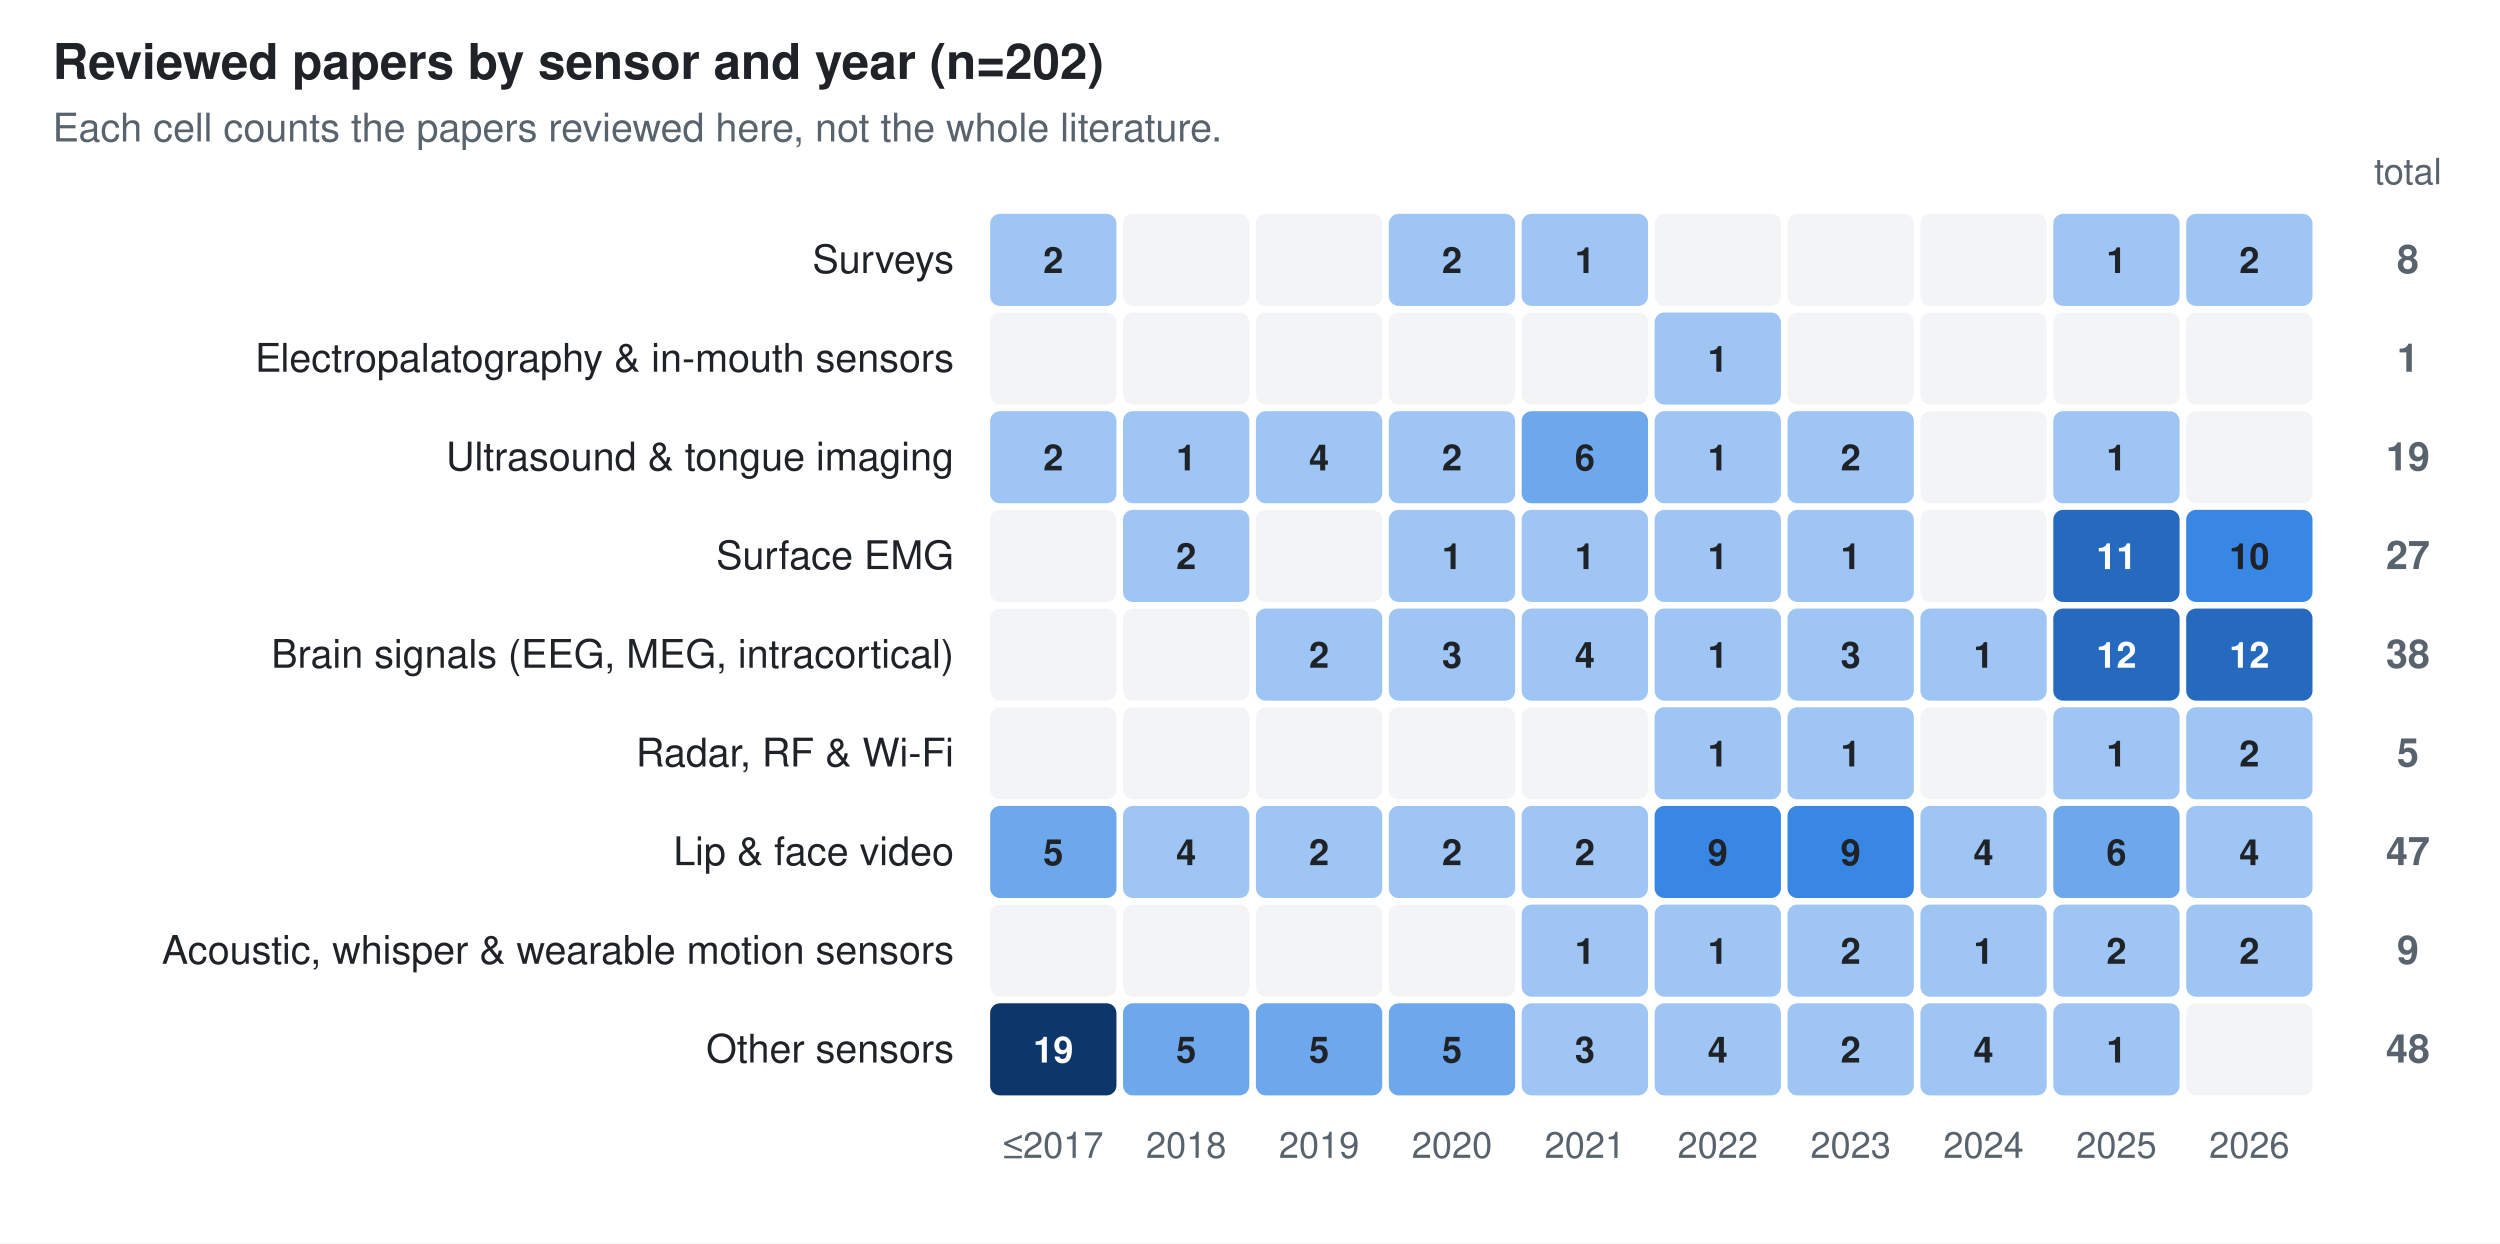
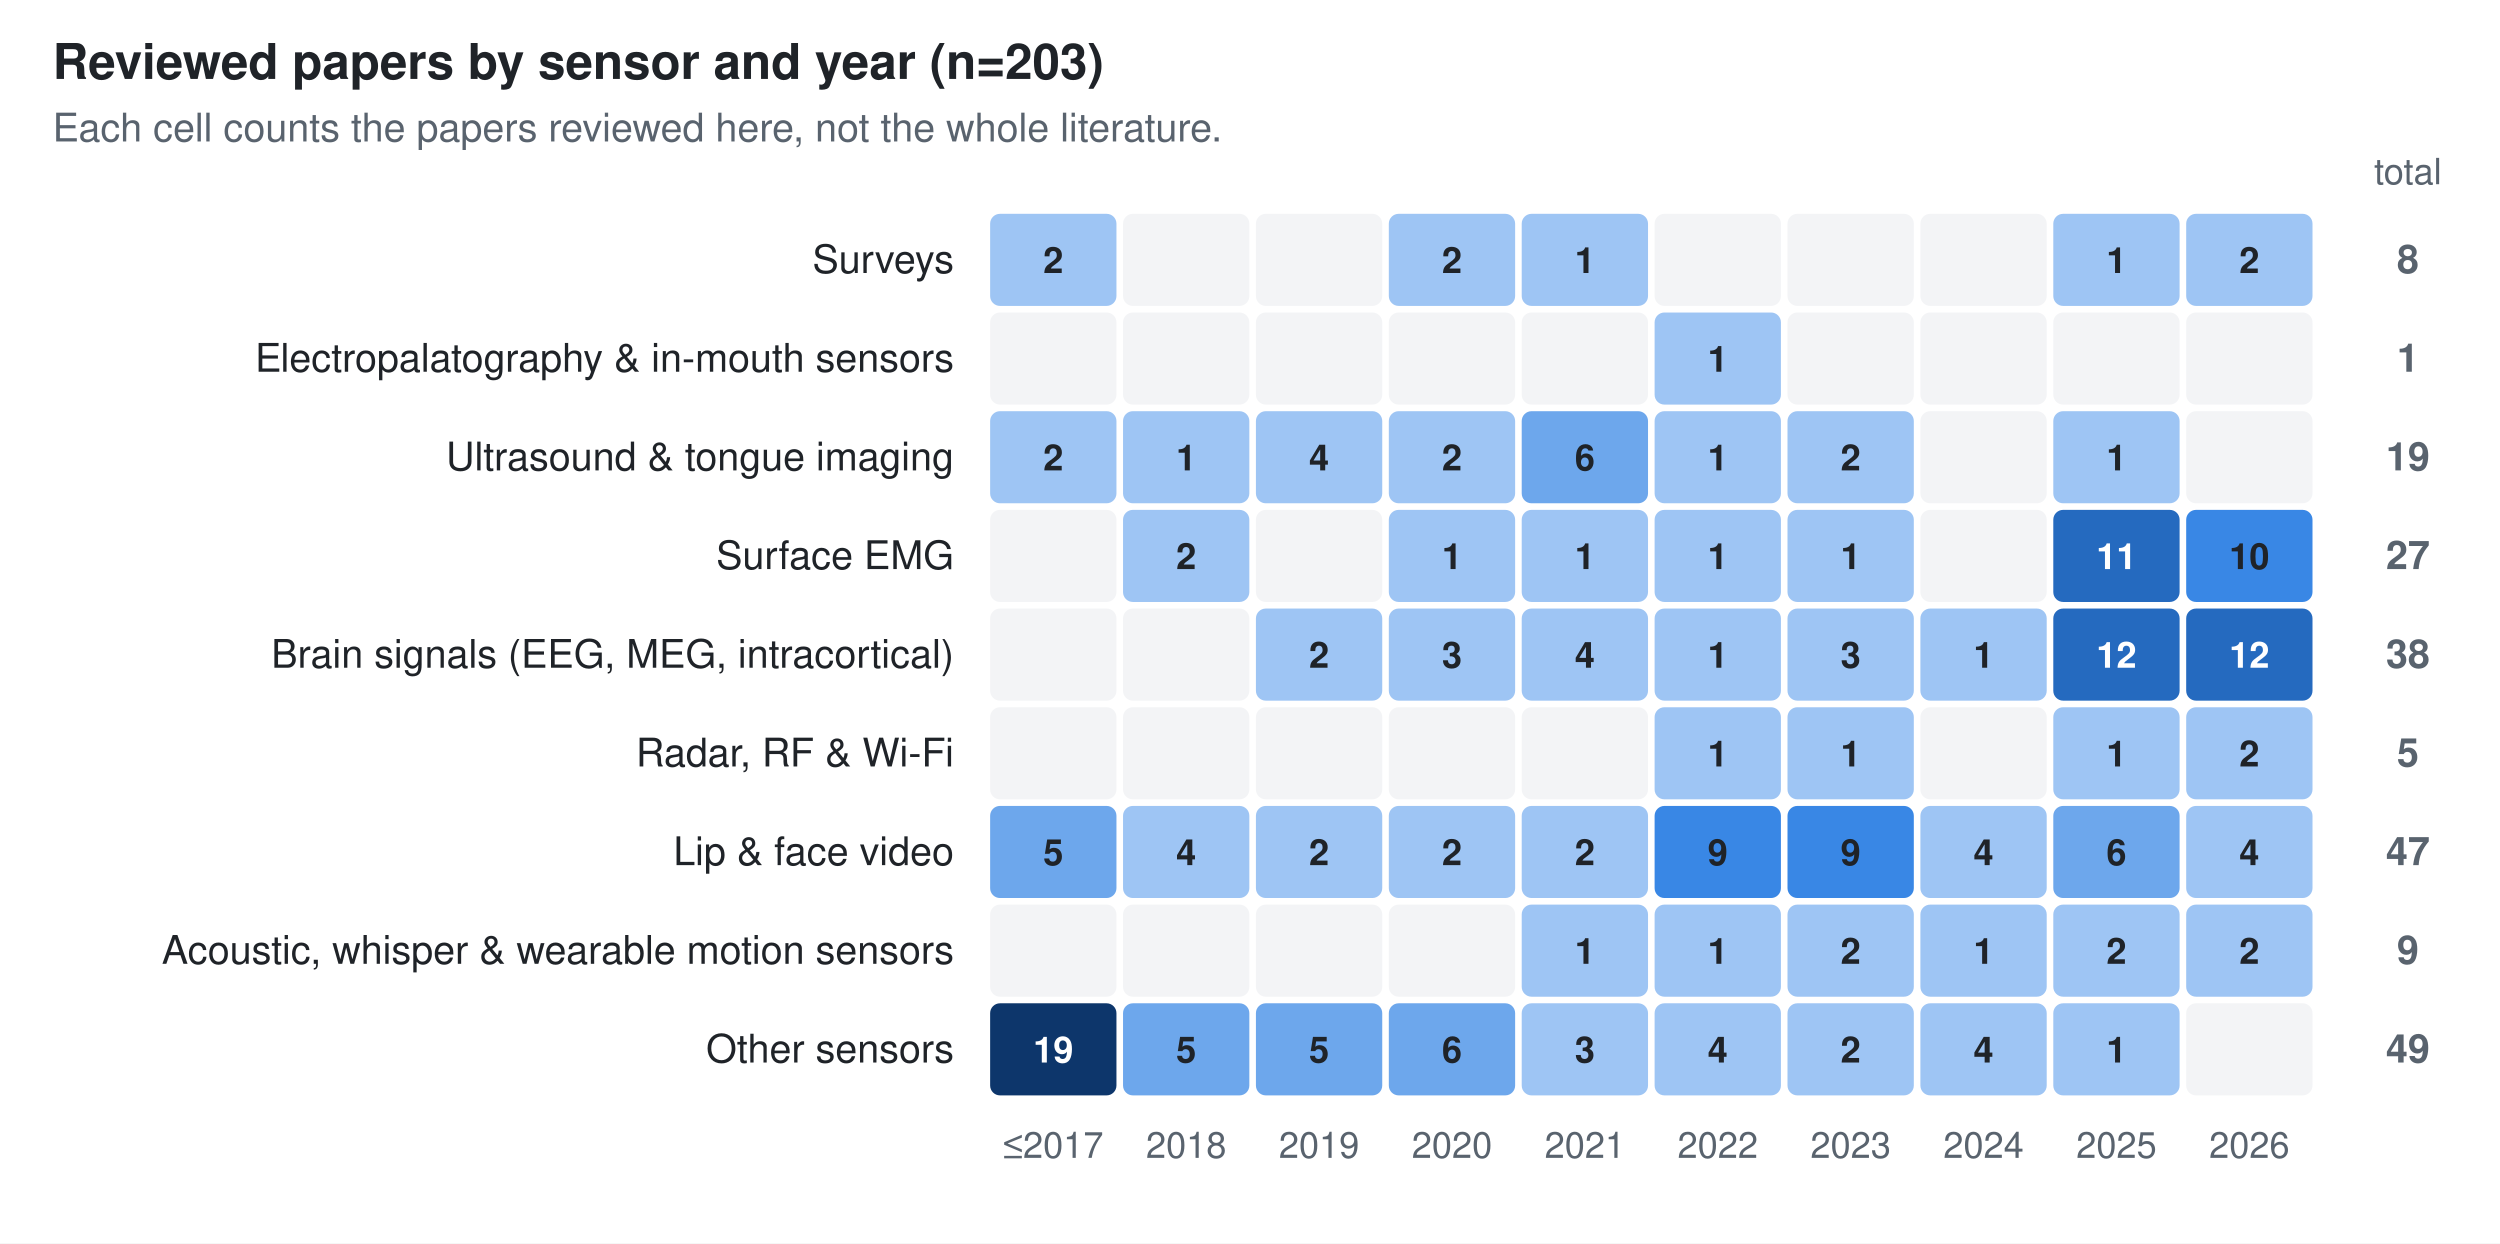
- <svg xmlns="http://www.w3.org/2000/svg" width="760" height="378" viewBox="0 0 760 378" font-family="-apple-system, BlinkMacSystemFont, 'Segoe UI', Helvetica, Arial, sans-serif" role="img" aria-label="Reviewed papers by sensor and year (n=202)">
+ <svg xmlns="http://www.w3.org/2000/svg" width="760" height="378" viewBox="0 0 760 378" font-family="-apple-system, BlinkMacSystemFont, 'Segoe UI', Helvetica, Arial, sans-serif" role="img" aria-label="Reviewed papers by sensor and year (n=203)">
  <rect width="760" height="378" fill="#ffffff" />
-   <text x="16.0" y="24.0" font-size="15" fill="#1f2328" text-anchor="start" font-weight="600">Reviewed papers by sensor and year (n=202)</text>
+   <text x="16.0" y="24.0" font-size="15" fill="#1f2328" text-anchor="start" font-weight="600">Reviewed papers by sensor and year (n=203)</text>
  <text x="16.0" y="43.0" font-size="12" fill="#59636e" text-anchor="start">Each cell counts the papers reviewed here, not the whole literature.</text>
  <text x="320.2" y="352.0" font-size="11" fill="#59636e" text-anchor="middle">≤2017</text>
  <text x="360.6" y="352.0" font-size="11" fill="#59636e" text-anchor="middle">2018</text>
  <text x="401.0" y="352.0" font-size="11" fill="#59636e" text-anchor="middle">2019</text>
  <text x="441.4" y="352.0" font-size="11" fill="#59636e" text-anchor="middle">2020</text>
  <text x="481.8" y="352.0" font-size="11" fill="#59636e" text-anchor="middle">2021</text>
  <text x="522.2" y="352.0" font-size="11" fill="#59636e" text-anchor="middle">2022</text>
  <text x="562.6" y="352.0" font-size="11" fill="#59636e" text-anchor="middle">2023</text>
  <text x="603.0" y="352.0" font-size="11" fill="#59636e" text-anchor="middle">2024</text>
  <text x="643.4" y="352.0" font-size="11" fill="#59636e" text-anchor="middle">2025</text>
  <text x="683.8" y="352.0" font-size="11" fill="#59636e" text-anchor="middle">2026</text>
  <text x="732.0" y="56.0" font-size="11" fill="#59636e" text-anchor="middle">total</text>
  <text x="290.0" y="83.0" font-size="12" fill="#1f2328" text-anchor="end">Surveys</text>
  <rect x="301.0" y="65.0" width="38.4" height="28.0" rx="3" fill="#9ec5f4" />
  <text x="320.2" y="83.0" font-size="11" fill="#1f2328" text-anchor="middle" font-weight="600">2</text>
  <rect x="341.4" y="65.0" width="38.4" height="28.0" rx="3" fill="#f3f4f6" />
  <rect x="381.8" y="65.0" width="38.4" height="28.0" rx="3" fill="#f3f4f6" />
  <rect x="422.2" y="65.0" width="38.4" height="28.0" rx="3" fill="#9ec5f4" />
  <text x="441.4" y="83.0" font-size="11" fill="#1f2328" text-anchor="middle" font-weight="600">2</text>
  <rect x="462.6" y="65.0" width="38.4" height="28.0" rx="3" fill="#9ec5f4" />
  <text x="481.8" y="83.0" font-size="11" fill="#1f2328" text-anchor="middle" font-weight="600">1</text>
  <rect x="503.0" y="65.0" width="38.4" height="28.0" rx="3" fill="#f3f4f6" />
  <rect x="543.4" y="65.0" width="38.4" height="28.0" rx="3" fill="#f3f4f6" />
  <rect x="583.8" y="65.0" width="38.4" height="28.0" rx="3" fill="#f3f4f6" />
  <rect x="624.2" y="65.0" width="38.4" height="28.0" rx="3" fill="#9ec5f4" />
  <text x="643.4" y="83.0" font-size="11" fill="#1f2328" text-anchor="middle" font-weight="600">1</text>
  <rect x="664.6" y="65.0" width="38.4" height="28.0" rx="3" fill="#9ec5f4" />
  <text x="683.8" y="83.0" font-size="11" fill="#1f2328" text-anchor="middle" font-weight="600">2</text>
  <text x="732.0" y="83.0" font-size="12" fill="#59636e" text-anchor="middle" font-weight="600">8</text>
  <text x="290.0" y="113.0" font-size="12" fill="#1f2328" text-anchor="end">Electropalatography &amp; in-mouth sensors</text>
  <rect x="301.0" y="95.0" width="38.4" height="28.0" rx="3" fill="#f3f4f6" />
  <rect x="341.4" y="95.0" width="38.4" height="28.0" rx="3" fill="#f3f4f6" />
  <rect x="381.8" y="95.0" width="38.4" height="28.0" rx="3" fill="#f3f4f6" />
  <rect x="422.2" y="95.0" width="38.4" height="28.0" rx="3" fill="#f3f4f6" />
  <rect x="462.6" y="95.0" width="38.4" height="28.0" rx="3" fill="#f3f4f6" />
  <rect x="503.0" y="95.0" width="38.4" height="28.0" rx="3" fill="#9ec5f4" />
  <text x="522.2" y="113.0" font-size="11" fill="#1f2328" text-anchor="middle" font-weight="600">1</text>
  <rect x="543.4" y="95.0" width="38.4" height="28.0" rx="3" fill="#f3f4f6" />
  <rect x="583.8" y="95.0" width="38.4" height="28.0" rx="3" fill="#f3f4f6" />
  <rect x="624.2" y="95.0" width="38.4" height="28.0" rx="3" fill="#f3f4f6" />
  <rect x="664.6" y="95.0" width="38.4" height="28.0" rx="3" fill="#f3f4f6" />
  <text x="732.0" y="113.0" font-size="12" fill="#59636e" text-anchor="middle" font-weight="600">1</text>
  <text x="290.0" y="143.0" font-size="12" fill="#1f2328" text-anchor="end">Ultrasound &amp; tongue imaging</text>
  <rect x="301.0" y="125.0" width="38.4" height="28.0" rx="3" fill="#9ec5f4" />
  <text x="320.2" y="143.0" font-size="11" fill="#1f2328" text-anchor="middle" font-weight="600">2</text>
  <rect x="341.4" y="125.0" width="38.4" height="28.0" rx="3" fill="#9ec5f4" />
  <text x="360.6" y="143.0" font-size="11" fill="#1f2328" text-anchor="middle" font-weight="600">1</text>
  <rect x="381.8" y="125.0" width="38.4" height="28.0" rx="3" fill="#9ec5f4" />
  <text x="401.0" y="143.0" font-size="11" fill="#1f2328" text-anchor="middle" font-weight="600">4</text>
  <rect x="422.2" y="125.0" width="38.4" height="28.0" rx="3" fill="#9ec5f4" />
  <text x="441.4" y="143.0" font-size="11" fill="#1f2328" text-anchor="middle" font-weight="600">2</text>
  <rect x="462.6" y="125.0" width="38.4" height="28.0" rx="3" fill="#6da7ec" />
  <text x="481.8" y="143.0" font-size="11" fill="#1f2328" text-anchor="middle" font-weight="600">6</text>
  <rect x="503.0" y="125.0" width="38.4" height="28.0" rx="3" fill="#9ec5f4" />
  <text x="522.2" y="143.0" font-size="11" fill="#1f2328" text-anchor="middle" font-weight="600">1</text>
  <rect x="543.4" y="125.0" width="38.4" height="28.0" rx="3" fill="#9ec5f4" />
  <text x="562.6" y="143.0" font-size="11" fill="#1f2328" text-anchor="middle" font-weight="600">2</text>
  <rect x="583.8" y="125.0" width="38.4" height="28.0" rx="3" fill="#f3f4f6" />
  <rect x="624.2" y="125.0" width="38.4" height="28.0" rx="3" fill="#9ec5f4" />
  <text x="643.4" y="143.0" font-size="11" fill="#1f2328" text-anchor="middle" font-weight="600">1</text>
  <rect x="664.6" y="125.0" width="38.4" height="28.0" rx="3" fill="#f3f4f6" />
  <text x="732.0" y="143.0" font-size="12" fill="#59636e" text-anchor="middle" font-weight="600">19</text>
  <text x="290.0" y="173.0" font-size="12" fill="#1f2328" text-anchor="end">Surface EMG</text>
  <rect x="301.0" y="155.0" width="38.4" height="28.0" rx="3" fill="#f3f4f6" />
  <rect x="341.4" y="155.0" width="38.4" height="28.0" rx="3" fill="#9ec5f4" />
  <text x="360.6" y="173.0" font-size="11" fill="#1f2328" text-anchor="middle" font-weight="600">2</text>
  <rect x="381.8" y="155.0" width="38.4" height="28.0" rx="3" fill="#f3f4f6" />
  <rect x="422.2" y="155.0" width="38.4" height="28.0" rx="3" fill="#9ec5f4" />
  <text x="441.4" y="173.0" font-size="11" fill="#1f2328" text-anchor="middle" font-weight="600">1</text>
  <rect x="462.6" y="155.0" width="38.4" height="28.0" rx="3" fill="#9ec5f4" />
  <text x="481.8" y="173.0" font-size="11" fill="#1f2328" text-anchor="middle" font-weight="600">1</text>
  <rect x="503.0" y="155.0" width="38.4" height="28.0" rx="3" fill="#9ec5f4" />
  <text x="522.2" y="173.0" font-size="11" fill="#1f2328" text-anchor="middle" font-weight="600">1</text>
  <rect x="543.4" y="155.0" width="38.4" height="28.0" rx="3" fill="#9ec5f4" />
  <text x="562.6" y="173.0" font-size="11" fill="#1f2328" text-anchor="middle" font-weight="600">1</text>
  <rect x="583.8" y="155.0" width="38.4" height="28.0" rx="3" fill="#f3f4f6" />
  <rect x="624.2" y="155.0" width="38.4" height="28.0" rx="3" fill="#256abf" />
  <text x="643.4" y="173.0" font-size="11" fill="#ffffff" text-anchor="middle" font-weight="600">11</text>
  <rect x="664.6" y="155.0" width="38.4" height="28.0" rx="3" fill="#3987e5" />
  <text x="683.8" y="173.0" font-size="11" fill="#1f2328" text-anchor="middle" font-weight="600">10</text>
  <text x="732.0" y="173.0" font-size="12" fill="#59636e" text-anchor="middle" font-weight="600">27</text>
  <text x="290.0" y="203.0" font-size="12" fill="#1f2328" text-anchor="end">Brain signals (EEG, MEG, intracortical)</text>
  <rect x="301.0" y="185.0" width="38.4" height="28.0" rx="3" fill="#f3f4f6" />
  <rect x="341.4" y="185.0" width="38.4" height="28.0" rx="3" fill="#f3f4f6" />
  <rect x="381.8" y="185.0" width="38.4" height="28.0" rx="3" fill="#9ec5f4" />
  <text x="401.0" y="203.0" font-size="11" fill="#1f2328" text-anchor="middle" font-weight="600">2</text>
  <rect x="422.2" y="185.0" width="38.4" height="28.0" rx="3" fill="#9ec5f4" />
  <text x="441.4" y="203.0" font-size="11" fill="#1f2328" text-anchor="middle" font-weight="600">3</text>
  <rect x="462.6" y="185.0" width="38.4" height="28.0" rx="3" fill="#9ec5f4" />
  <text x="481.8" y="203.0" font-size="11" fill="#1f2328" text-anchor="middle" font-weight="600">4</text>
  <rect x="503.0" y="185.0" width="38.4" height="28.0" rx="3" fill="#9ec5f4" />
  <text x="522.2" y="203.0" font-size="11" fill="#1f2328" text-anchor="middle" font-weight="600">1</text>
  <rect x="543.4" y="185.0" width="38.4" height="28.0" rx="3" fill="#9ec5f4" />
  <text x="562.6" y="203.0" font-size="11" fill="#1f2328" text-anchor="middle" font-weight="600">3</text>
  <rect x="583.8" y="185.0" width="38.4" height="28.0" rx="3" fill="#9ec5f4" />
  <text x="603.0" y="203.0" font-size="11" fill="#1f2328" text-anchor="middle" font-weight="600">1</text>
  <rect x="624.2" y="185.0" width="38.4" height="28.0" rx="3" fill="#256abf" />
  <text x="643.4" y="203.0" font-size="11" fill="#ffffff" text-anchor="middle" font-weight="600">12</text>
  <rect x="664.6" y="185.0" width="38.4" height="28.0" rx="3" fill="#256abf" />
  <text x="683.8" y="203.0" font-size="11" fill="#ffffff" text-anchor="middle" font-weight="600">12</text>
  <text x="732.0" y="203.0" font-size="12" fill="#59636e" text-anchor="middle" font-weight="600">38</text>
  <text x="290.0" y="233.0" font-size="12" fill="#1f2328" text-anchor="end">Radar, RF &amp; Wi-Fi</text>
  <rect x="301.0" y="215.0" width="38.4" height="28.0" rx="3" fill="#f3f4f6" />
  <rect x="341.4" y="215.0" width="38.4" height="28.0" rx="3" fill="#f3f4f6" />
  <rect x="381.8" y="215.0" width="38.4" height="28.0" rx="3" fill="#f3f4f6" />
  <rect x="422.2" y="215.0" width="38.4" height="28.0" rx="3" fill="#f3f4f6" />
  <rect x="462.6" y="215.0" width="38.4" height="28.0" rx="3" fill="#f3f4f6" />
  <rect x="503.0" y="215.0" width="38.4" height="28.0" rx="3" fill="#9ec5f4" />
  <text x="522.2" y="233.0" font-size="11" fill="#1f2328" text-anchor="middle" font-weight="600">1</text>
  <rect x="543.4" y="215.0" width="38.4" height="28.0" rx="3" fill="#9ec5f4" />
  <text x="562.6" y="233.0" font-size="11" fill="#1f2328" text-anchor="middle" font-weight="600">1</text>
  <rect x="583.8" y="215.0" width="38.4" height="28.0" rx="3" fill="#f3f4f6" />
  <rect x="624.2" y="215.0" width="38.4" height="28.0" rx="3" fill="#9ec5f4" />
  <text x="643.4" y="233.0" font-size="11" fill="#1f2328" text-anchor="middle" font-weight="600">1</text>
  <rect x="664.6" y="215.0" width="38.4" height="28.0" rx="3" fill="#9ec5f4" />
  <text x="683.8" y="233.0" font-size="11" fill="#1f2328" text-anchor="middle" font-weight="600">2</text>
  <text x="732.0" y="233.0" font-size="12" fill="#59636e" text-anchor="middle" font-weight="600">5</text>
  <text x="290.0" y="263.0" font-size="12" fill="#1f2328" text-anchor="end">Lip &amp; face video</text>
  <rect x="301.0" y="245.0" width="38.4" height="28.0" rx="3" fill="#6da7ec" />
  <text x="320.2" y="263.0" font-size="11" fill="#1f2328" text-anchor="middle" font-weight="600">5</text>
  <rect x="341.4" y="245.0" width="38.4" height="28.0" rx="3" fill="#9ec5f4" />
  <text x="360.6" y="263.0" font-size="11" fill="#1f2328" text-anchor="middle" font-weight="600">4</text>
  <rect x="381.8" y="245.0" width="38.4" height="28.0" rx="3" fill="#9ec5f4" />
  <text x="401.0" y="263.0" font-size="11" fill="#1f2328" text-anchor="middle" font-weight="600">2</text>
  <rect x="422.2" y="245.0" width="38.4" height="28.0" rx="3" fill="#9ec5f4" />
  <text x="441.4" y="263.0" font-size="11" fill="#1f2328" text-anchor="middle" font-weight="600">2</text>
  <rect x="462.6" y="245.0" width="38.4" height="28.0" rx="3" fill="#9ec5f4" />
  <text x="481.8" y="263.0" font-size="11" fill="#1f2328" text-anchor="middle" font-weight="600">2</text>
  <rect x="503.0" y="245.0" width="38.4" height="28.0" rx="3" fill="#3987e5" />
  <text x="522.2" y="263.0" font-size="11" fill="#1f2328" text-anchor="middle" font-weight="600">9</text>
  <rect x="543.4" y="245.0" width="38.4" height="28.0" rx="3" fill="#3987e5" />
  <text x="562.6" y="263.0" font-size="11" fill="#1f2328" text-anchor="middle" font-weight="600">9</text>
  <rect x="583.8" y="245.0" width="38.4" height="28.0" rx="3" fill="#9ec5f4" />
  <text x="603.0" y="263.0" font-size="11" fill="#1f2328" text-anchor="middle" font-weight="600">4</text>
  <rect x="624.2" y="245.0" width="38.4" height="28.0" rx="3" fill="#6da7ec" />
  <text x="643.4" y="263.0" font-size="11" fill="#1f2328" text-anchor="middle" font-weight="600">6</text>
  <rect x="664.6" y="245.0" width="38.4" height="28.0" rx="3" fill="#9ec5f4" />
  <text x="683.8" y="263.0" font-size="11" fill="#1f2328" text-anchor="middle" font-weight="600">4</text>
  <text x="732.0" y="263.0" font-size="12" fill="#59636e" text-anchor="middle" font-weight="600">47</text>
  <text x="290.0" y="293.0" font-size="12" fill="#1f2328" text-anchor="end">Acoustic, whisper &amp; wearable motion sensors</text>
  <rect x="301.0" y="275.0" width="38.4" height="28.0" rx="3" fill="#f3f4f6" />
  <rect x="341.4" y="275.0" width="38.4" height="28.0" rx="3" fill="#f3f4f6" />
  <rect x="381.8" y="275.0" width="38.4" height="28.0" rx="3" fill="#f3f4f6" />
  <rect x="422.2" y="275.0" width="38.4" height="28.0" rx="3" fill="#f3f4f6" />
  <rect x="462.6" y="275.0" width="38.4" height="28.0" rx="3" fill="#9ec5f4" />
  <text x="481.8" y="293.0" font-size="11" fill="#1f2328" text-anchor="middle" font-weight="600">1</text>
  <rect x="503.0" y="275.0" width="38.4" height="28.0" rx="3" fill="#9ec5f4" />
  <text x="522.2" y="293.0" font-size="11" fill="#1f2328" text-anchor="middle" font-weight="600">1</text>
  <rect x="543.4" y="275.0" width="38.4" height="28.0" rx="3" fill="#9ec5f4" />
  <text x="562.6" y="293.0" font-size="11" fill="#1f2328" text-anchor="middle" font-weight="600">2</text>
  <rect x="583.8" y="275.0" width="38.4" height="28.0" rx="3" fill="#9ec5f4" />
  <text x="603.0" y="293.0" font-size="11" fill="#1f2328" text-anchor="middle" font-weight="600">1</text>
  <rect x="624.2" y="275.0" width="38.4" height="28.0" rx="3" fill="#9ec5f4" />
  <text x="643.4" y="293.0" font-size="11" fill="#1f2328" text-anchor="middle" font-weight="600">2</text>
  <rect x="664.6" y="275.0" width="38.4" height="28.0" rx="3" fill="#9ec5f4" />
  <text x="683.8" y="293.0" font-size="11" fill="#1f2328" text-anchor="middle" font-weight="600">2</text>
  <text x="732.0" y="293.0" font-size="12" fill="#59636e" text-anchor="middle" font-weight="600">9</text>
  <text x="290.0" y="323.0" font-size="12" fill="#1f2328" text-anchor="end">Other sensors</text>
  <rect x="301.0" y="305.0" width="38.4" height="28.0" rx="3" fill="#0d366b" />
  <text x="320.2" y="323.0" font-size="11" fill="#ffffff" text-anchor="middle" font-weight="600">19</text>
  <rect x="341.4" y="305.0" width="38.4" height="28.0" rx="3" fill="#6da7ec" />
  <text x="360.6" y="323.0" font-size="11" fill="#1f2328" text-anchor="middle" font-weight="600">5</text>
  <rect x="381.8" y="305.0" width="38.4" height="28.0" rx="3" fill="#6da7ec" />
  <text x="401.0" y="323.0" font-size="11" fill="#1f2328" text-anchor="middle" font-weight="600">5</text>
  <rect x="422.2" y="305.0" width="38.4" height="28.0" rx="3" fill="#6da7ec" />
-   <text x="441.4" y="323.0" font-size="11" fill="#1f2328" text-anchor="middle" font-weight="600">5</text>
+   <text x="441.4" y="323.0" font-size="11" fill="#1f2328" text-anchor="middle" font-weight="600">6</text>
  <rect x="462.6" y="305.0" width="38.4" height="28.0" rx="3" fill="#9ec5f4" />
  <text x="481.8" y="323.0" font-size="11" fill="#1f2328" text-anchor="middle" font-weight="600">3</text>
  <rect x="503.0" y="305.0" width="38.4" height="28.0" rx="3" fill="#9ec5f4" />
  <text x="522.2" y="323.0" font-size="11" fill="#1f2328" text-anchor="middle" font-weight="600">4</text>
  <rect x="543.4" y="305.0" width="38.4" height="28.0" rx="3" fill="#9ec5f4" />
  <text x="562.6" y="323.0" font-size="11" fill="#1f2328" text-anchor="middle" font-weight="600">2</text>
  <rect x="583.8" y="305.0" width="38.4" height="28.0" rx="3" fill="#9ec5f4" />
  <text x="603.0" y="323.0" font-size="11" fill="#1f2328" text-anchor="middle" font-weight="600">4</text>
  <rect x="624.2" y="305.0" width="38.4" height="28.0" rx="3" fill="#9ec5f4" />
  <text x="643.4" y="323.0" font-size="11" fill="#1f2328" text-anchor="middle" font-weight="600">1</text>
  <rect x="664.6" y="305.0" width="38.4" height="28.0" rx="3" fill="#f3f4f6" />
-   <text x="732.0" y="323.0" font-size="12" fill="#59636e" text-anchor="middle" font-weight="600">48</text>
+   <text x="732.0" y="323.0" font-size="12" fill="#59636e" text-anchor="middle" font-weight="600">49</text>
</svg>
